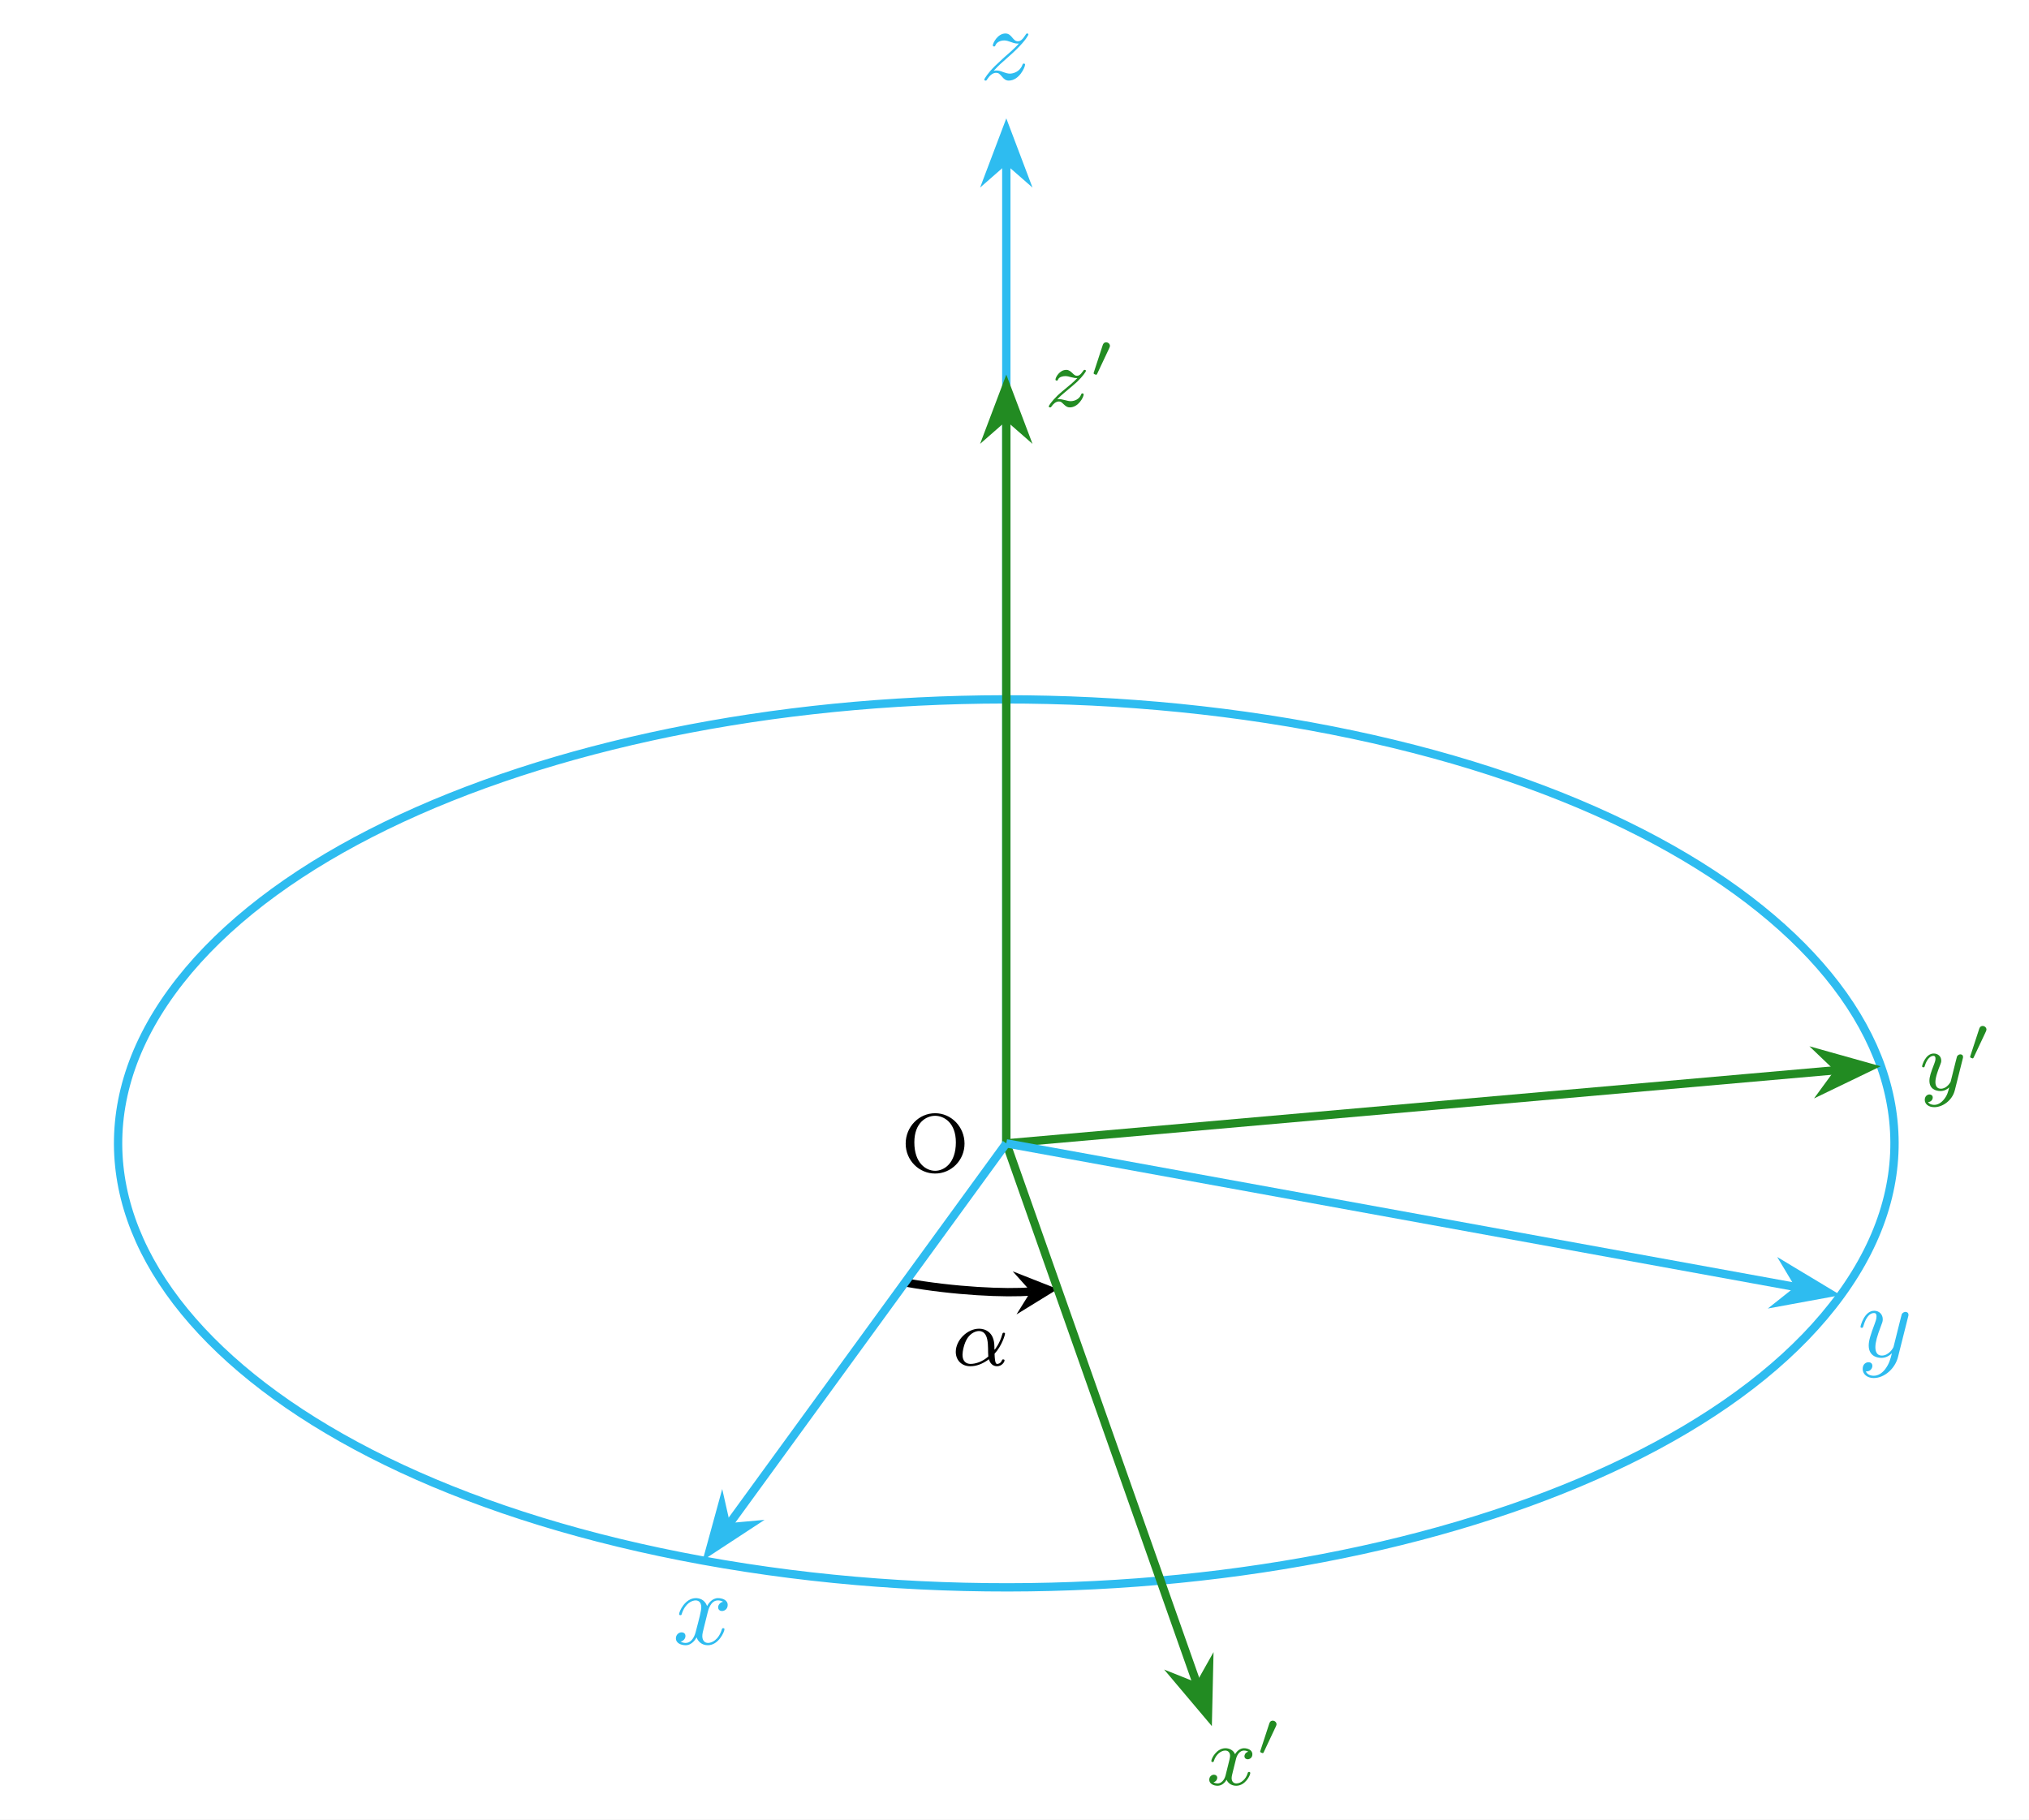
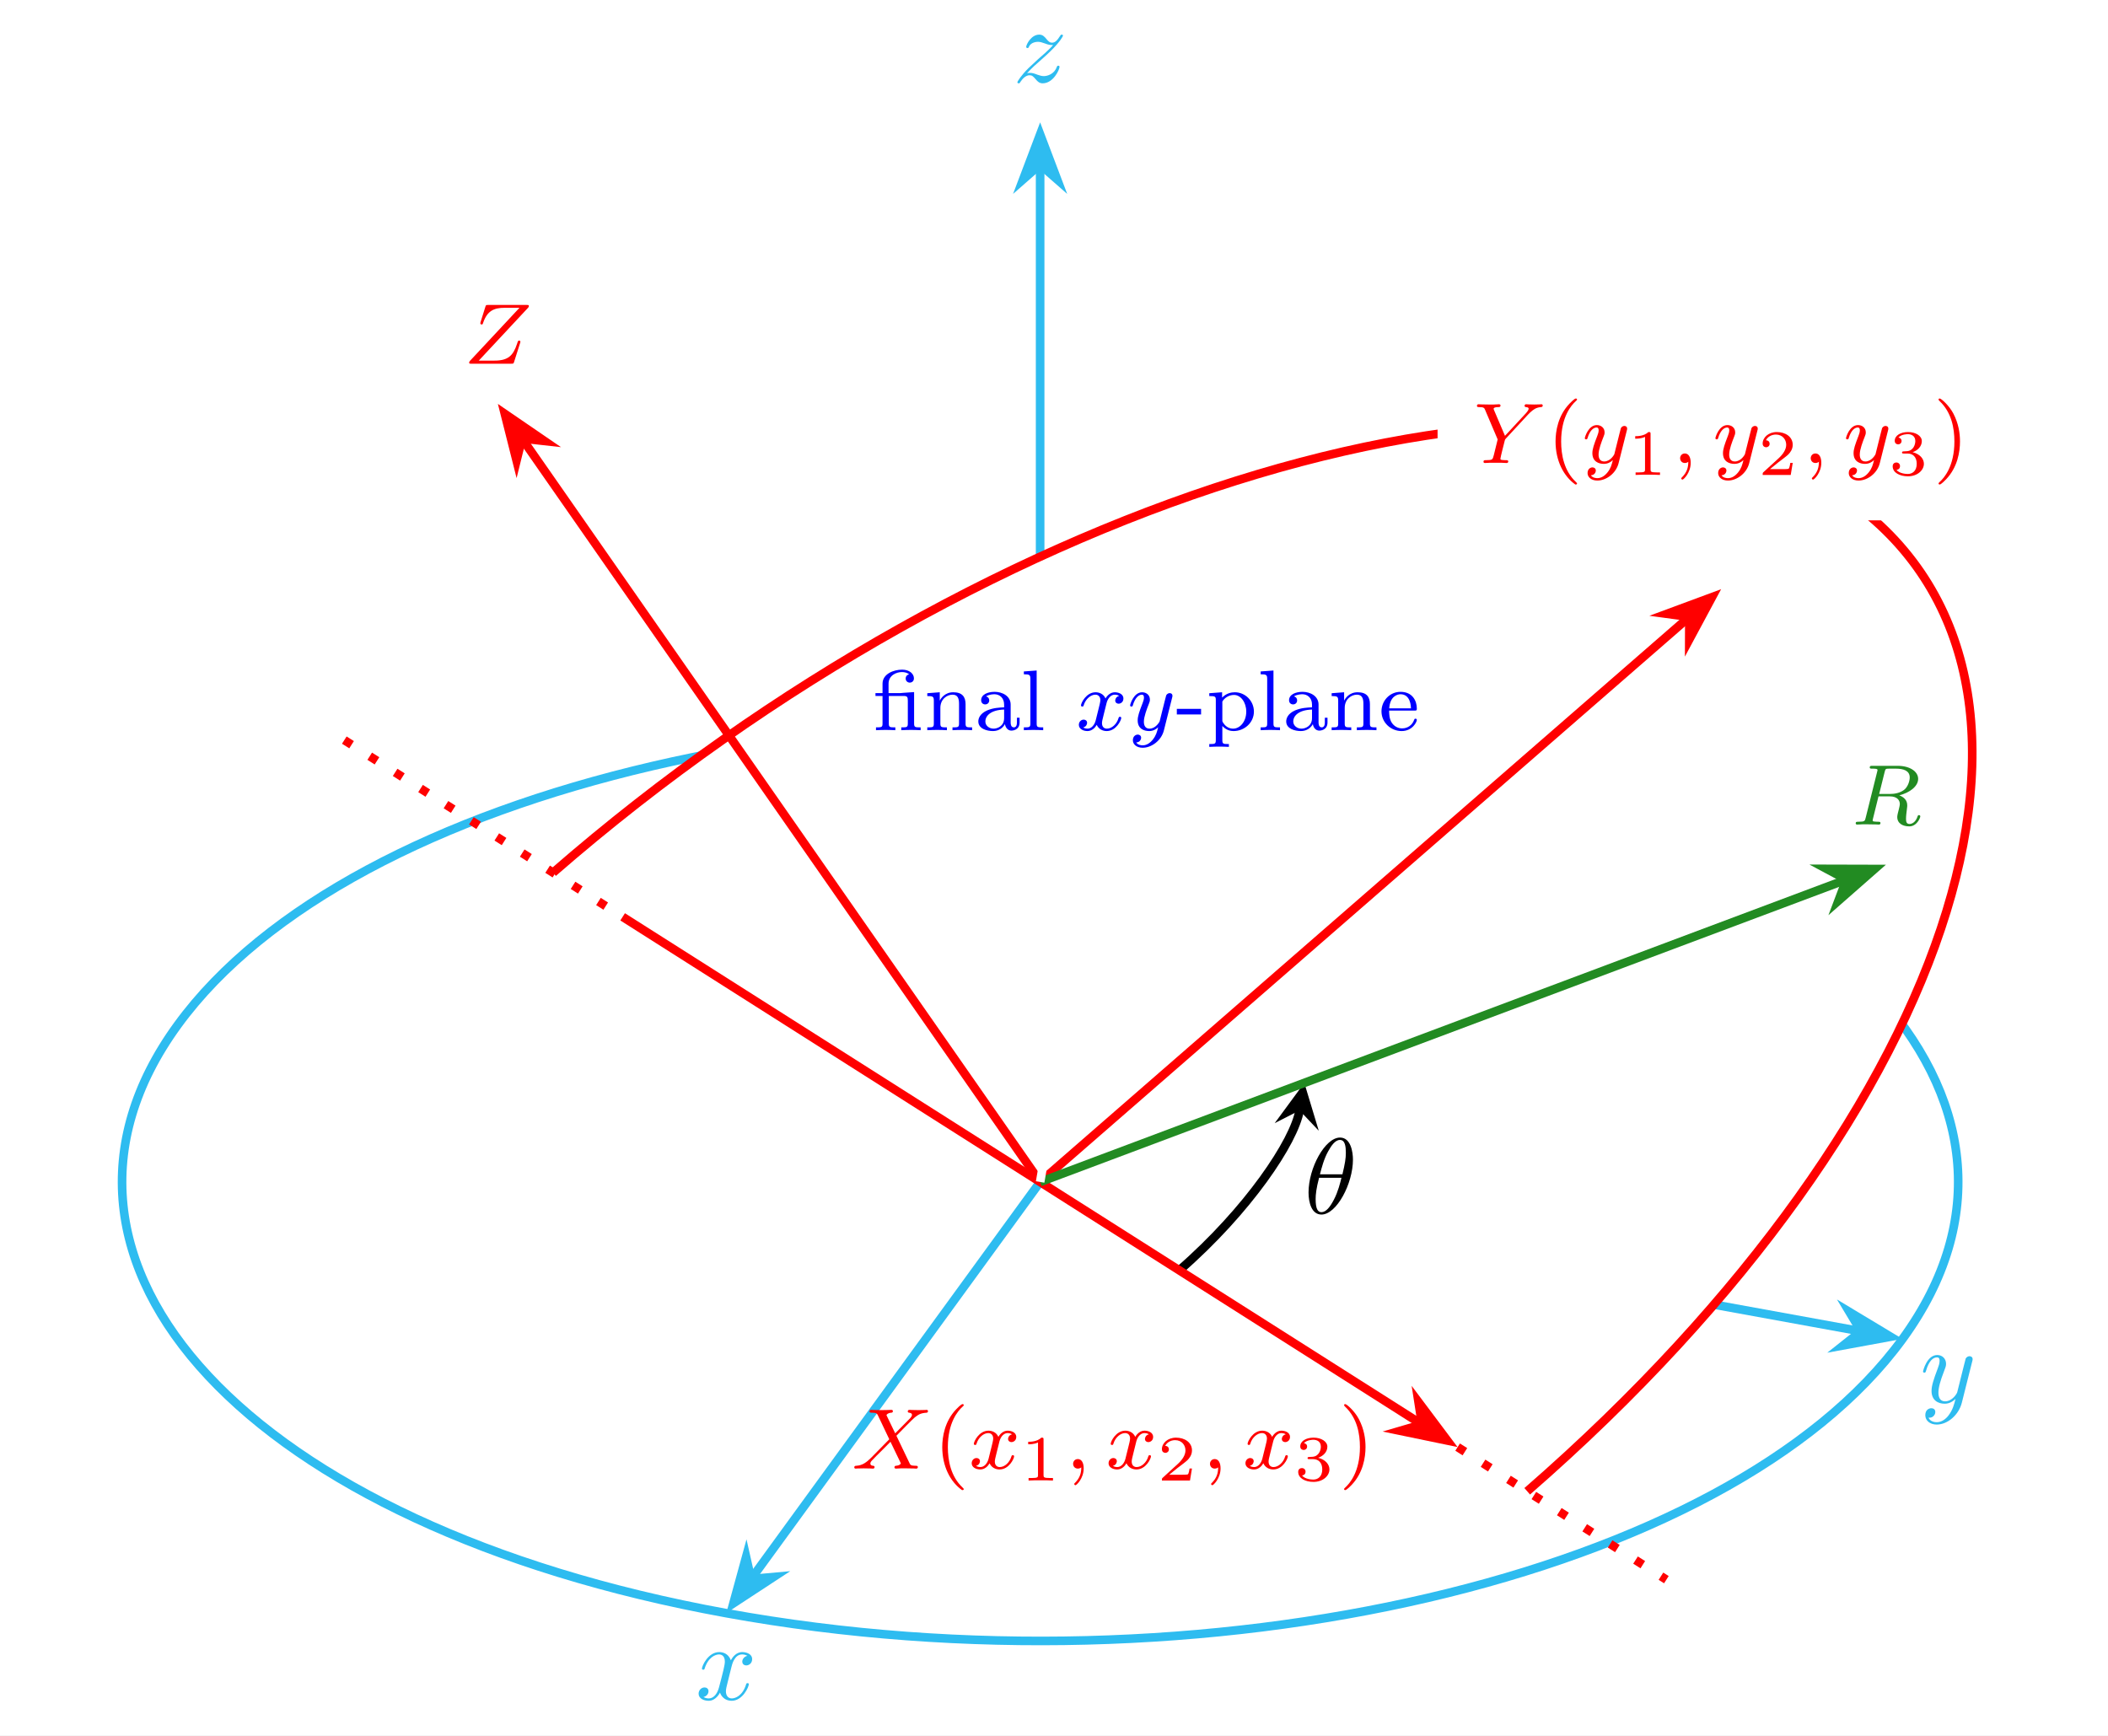
- <svg xmlns="http://www.w3.org/2000/svg" xmlns:xlink="http://www.w3.org/1999/xlink" version="1.1" width="194.316pt" height="174.3pt" viewBox="-49.726 -66.331 194.316 174.3">
+ <svg xmlns="http://www.w3.org/2000/svg" xmlns:xlink="http://www.w3.org/1999/xlink" version="1.1" width="195.316pt" height="160.809pt" viewBox="-49.726 -66.331 195.316 160.809">
  <defs>
+     <path id="g2-12" d="M2.766-3.459C2.678-3.451 2.638-3.451 2.622-3.443S2.59-3.435 2.479-3.435H1.443V-4.304C1.443-5.093 2.184-5.388 2.678-5.388C2.917-5.388 3.156-5.332 3.355-5.181C3.339-5.181 3.029-5.117 3.029-4.79C3.029-4.535 3.236-4.407 3.411-4.407C3.523-4.407 3.794-4.479 3.794-4.806C3.794-5.228 3.379-5.611 2.702-5.611C1.921-5.611 .885-5.22 .885-4.312V-3.435H.231V-3.172H.885V-.622C.885-.263 .789-.263 .279-.263V0C.59-.024 1.036-.024 1.172-.024C1.331-.024 1.761-.024 2.072 0V-.263C1.562-.263 1.467-.263 1.467-.622V-3.172H2.837C3.172-3.172 3.228-3.076 3.228-2.742V-.622C3.228-.263 3.132-.263 2.622-.263V0C2.933-.024 3.379-.024 3.515-.024C3.674-.024 4.105-.024 4.415 0V-.263C3.905-.263 3.81-.263 3.81-.622V-3.531L2.766-3.459Z" />
+     <path id="g2-40" d="M2.654 1.993C2.718 1.993 2.813 1.993 2.813 1.897C2.813 1.865 2.805 1.857 2.702 1.753C1.61 .725 1.339-.757 1.339-1.993C1.339-4.288 2.287-5.364 2.694-5.731C2.805-5.834 2.813-5.842 2.813-5.882S2.782-5.978 2.702-5.978C2.574-5.978 2.176-5.571 2.112-5.499C1.044-4.384 .821-2.949 .821-1.993C.821-.207 1.57 1.227 2.654 1.993Z" />
+     <path id="g2-41" d="M2.463-1.993C2.463-2.75 2.335-3.658 1.841-4.599C1.451-5.332 .725-5.978 .582-5.978C.502-5.978 .478-5.922 .478-5.882C.478-5.85 .478-5.834 .574-5.738C1.69-4.678 1.945-3.22 1.945-1.993C1.945 .295 .996 1.379 .59 1.745C.486 1.849 .478 1.857 .478 1.897S.502 1.993 .582 1.993C.709 1.993 1.108 1.586 1.172 1.514C2.24 .399 2.463-1.036 2.463-1.993Z" />
+     <path id="g2-45" d="M2.343-1.459V-1.977H.096V-1.459H2.343Z" />
    <path id="g2-79" d="M6.105-2.702C6.105-4.304 4.838-5.611 3.292-5.611C1.722-5.611 .47-4.296 .47-2.702C.47-1.076 1.769 .167 3.284 .167C4.83 .167 6.105-1.092 6.105-2.702ZM3.292-.096C2.423-.096 1.299-.821 1.299-2.821C1.299-4.726 2.463-5.364 3.284-5.364C4.144-5.364 5.276-4.694 5.276-2.821C5.276-.797 4.129-.096 3.292-.096Z" />
+     <path id="g2-97" d="M3.347-2.375C3.347-3.156 2.59-3.555 1.865-3.555C1.203-3.555 .614-3.3 .614-2.774C.614-2.534 .781-2.391 .988-2.391C1.211-2.391 1.363-2.55 1.363-2.766C1.363-2.957 1.243-3.092 1.068-3.132C1.363-3.332 1.793-3.332 1.849-3.332C2.295-3.332 2.742-3.021 2.742-2.367V-2.12C2.279-2.096 1.745-2.072 1.188-1.841C.486-1.538 .351-1.076 .351-.813C.351-.128 1.156 .08 1.706 .08C2.287 .08 2.646-.247 2.821-.566C2.861-.263 3.068 .04 3.419 .04C3.499 .04 4.176 .008 4.176-.717V-1.156H3.929V-.717C3.929-.391 3.81-.263 3.642-.263C3.347-.263 3.347-.63 3.347-.717V-2.375ZM2.742-1.124C2.742-.351 2.088-.143 1.769-.143C1.355-.143 1.004-.422 1.004-.805C1.004-1.331 1.498-1.873 2.742-1.913V-1.124Z" />
+     <path id="g2-101" d="M3.292-1.817C3.467-1.817 3.515-1.817 3.515-2C3.515-2.71 3.124-3.555 2-3.555C1.012-3.555 .239-2.734 .239-1.745C.239-.717 1.1 .08 2.104 .08C3.116 .08 3.515-.773 3.515-.956C3.515-.988 3.491-1.068 3.387-1.068C3.3-1.068 3.284-1.012 3.268-.964C2.981-.191 2.295-.167 2.152-.167C1.793-.167 1.427-.335 1.188-.701S.948-1.578 .948-1.817H3.292ZM.956-2.024C1.028-3.14 1.706-3.332 2-3.332C2.933-3.332 2.965-2.208 2.973-2.024H.956Z" />
+     <path id="g2-108" d="M1.522-5.531L.335-5.444V-5.181C.877-5.181 .94-5.125 .94-4.734V-.622C.94-.263 .845-.263 .335-.263V0C.646-.024 1.092-.024 1.227-.024C1.387-.024 1.817-.024 2.128 0V-.263C1.618-.263 1.522-.263 1.522-.622V-5.531Z" />
+     <path id="g2-110" d="M3.873-2.415C3.873-3.084 3.571-3.515 2.734-3.515C1.945-3.515 1.586-2.941 1.49-2.75H1.482V-3.515L.327-3.427V-3.164C.869-3.164 .933-3.108 .933-2.718V-.622C.933-.263 .837-.263 .327-.263V0C.669-.024 1.02-.024 1.235-.024C1.467-.024 1.801-.024 2.144 0V-.263C1.634-.263 1.538-.263 1.538-.622V-2.064C1.538-2.901 2.176-3.292 2.662-3.292S3.268-2.949 3.268-2.447V-.622C3.268-.263 3.172-.263 2.662-.263V0C3.005-.024 3.355-.024 3.571-.024C3.802-.024 4.136-.024 4.479 0V-.263C3.969-.263 3.873-.263 3.873-.622V-2.415Z" />
+     <path id="g2-112" d="M2.096 1.283C1.586 1.283 1.49 1.283 1.49 .925V-.391C1.865 .016 2.271 .08 2.527 .08C3.539 .08 4.415-.701 4.415-1.722C4.415-2.718 3.61-3.515 2.646-3.515C2.335-3.515 1.873-3.435 1.467-3.021V-3.515L.279-3.427V-3.164C.845-3.164 .885-3.116 .885-2.782V.925C.885 1.283 .789 1.283 .279 1.283V1.546C.622 1.522 .972 1.522 1.188 1.522C1.419 1.522 1.753 1.522 2.096 1.546V1.283ZM1.49-2.654C1.674-2.973 2.072-3.268 2.574-3.268C3.188-3.268 3.706-2.59 3.706-1.722C3.706-.805 3.132-.143 2.487-.143C2.208-.143 1.841-.263 1.586-.662C1.49-.797 1.49-.805 1.49-.956V-2.654Z" />
+     <path id="g0-59" d="M1.49-.12C1.49 .399 1.379 .853 .885 1.347C.853 1.371 .837 1.387 .837 1.427C.837 1.49 .901 1.538 .956 1.538C1.052 1.538 1.714 .909 1.714-.024C1.714-.534 1.522-.885 1.172-.885C.893-.885 .733-.662 .733-.446C.733-.223 .885 0 1.18 0C1.371 0 1.49-.112 1.49-.12Z" />
+     <path id="g0-82" d="M3.092-4.886C3.164-5.157 3.172-5.181 3.499-5.181H4.144C4.798-5.181 5.412-5.013 5.412-4.368C5.412-4.017 5.228-3.459 4.862-3.196C4.479-2.925 4.025-2.837 3.563-2.837H2.582L3.092-4.886ZM4.447-2.71C5.428-2.957 6.193-3.555 6.193-4.232C6.193-4.926 5.412-5.444 4.304-5.444H1.953C1.809-5.444 1.706-5.444 1.706-5.292C1.706-5.181 1.809-5.181 1.937-5.181C2.2-5.181 2.431-5.181 2.431-5.053C2.431-5.021 2.423-5.013 2.399-4.91L1.331-.63C1.259-.327 1.243-.263 .654-.263C.502-.263 .406-.263 .406-.112C.406-.08 .43 0 .534 0C.685 0 .869-.016 1.028-.024H1.522C2.264-.024 2.495 0 2.542 0S2.702 0 2.702-.151C2.702-.263 2.598-.263 2.463-.263C2.439-.263 2.295-.263 2.16-.279C1.993-.295 1.977-.319 1.977-.391C1.977-.43 1.993-.478 2-.518L2.519-2.614H3.555C4.272-2.614 4.495-2.232 4.495-1.905C4.495-1.793 4.439-1.57 4.4-1.403C4.336-1.172 4.256-.853 4.256-.709C4.256-.096 4.782 .167 5.372 .167C6.065 .167 6.392-.614 6.392-.765C6.392-.797 6.368-.877 6.265-.877C6.177-.877 6.153-.805 6.145-.773C5.97-.223 5.627-.056 5.396-.056C5.101-.056 5.069-.279 5.069-.542S5.117-1.156 5.149-1.419C5.181-1.658 5.181-1.706 5.181-1.785C5.181-2.264 4.87-2.542 4.447-2.71Z" />
+     <path id="g0-88" d="M4.16-3.045C4.543-3.435 5.675-4.599 5.866-4.75C6.201-5.005 6.4-5.149 6.974-5.181C7.022-5.189 7.085-5.228 7.085-5.332C7.085-5.404 7.014-5.444 6.974-5.444C6.894-5.444 6.846-5.42 6.225-5.42C5.627-5.42 5.412-5.444 5.372-5.444C5.34-5.444 5.212-5.444 5.212-5.292C5.212-5.284 5.212-5.189 5.332-5.181C5.388-5.173 5.603-5.157 5.603-4.973C5.603-4.918 5.571-4.83 5.507-4.766L5.483-4.726C5.46-4.702 5.46-4.686 5.38-4.615L4.049-3.268L3.236-4.957C3.347-5.149 3.587-5.173 3.682-5.181C3.722-5.181 3.834-5.189 3.834-5.324C3.834-5.396 3.778-5.444 3.706-5.444C3.626-5.444 3.324-5.428 3.244-5.428C3.196-5.42 2.901-5.42 2.734-5.42C1.993-5.42 1.897-5.444 1.825-5.444C1.793-5.444 1.666-5.444 1.666-5.292C1.666-5.181 1.769-5.181 1.897-5.181C2.295-5.181 2.367-5.101 2.439-4.949L3.499-2.718L1.865-1.052C1.387-.574 1.012-.295 .446-.263C.351-.255 .255-.255 .255-.112C.255-.064 .295 0 .375 0C.43 0 .518-.024 1.124-.024C1.698-.024 1.945 0 1.977 0C2.016 0 2.136 0 2.136-.151C2.136-.167 2.128-.255 2.008-.263C1.857-.271 1.745-.327 1.745-.47C1.745-.598 1.841-.701 1.961-.821C2.096-.972 2.511-1.387 2.798-1.666C2.981-1.849 3.427-2.311 3.61-2.487L4.527-.582C4.567-.502 4.567-.494 4.567-.486C4.567-.414 4.4-.279 4.136-.263C4.081-.263 3.977-.255 3.977-.112C3.977-.104 3.985 0 4.113 0C4.192 0 4.487-.016 4.567-.024H5.077C5.81-.024 5.922 0 5.994 0C6.025 0 6.145 0 6.145-.151C6.145-.263 6.041-.263 5.922-.263C5.491-.263 5.444-.359 5.388-.478L4.16-3.045Z" />
+     <path id="g0-89" d="M5.061-4.487C5.117-4.551 5.189-4.615 5.252-4.678C5.547-4.949 5.81-5.149 6.257-5.181C6.328-5.189 6.424-5.197 6.424-5.332C6.424-5.388 6.368-5.444 6.312-5.444C6.217-5.444 6.233-5.42 5.651-5.42C5.125-5.42 4.941-5.444 4.894-5.444C4.862-5.444 4.742-5.444 4.742-5.292C4.742-5.22 4.798-5.189 4.87-5.181C5.109-5.165 5.117-5.077 5.117-5.029C5.117-4.878 4.87-4.623 4.87-4.615L2.925-2.519L1.921-4.878C1.905-4.91 1.873-4.989 1.873-5.021C1.873-5.181 2.248-5.181 2.319-5.181C2.399-5.181 2.511-5.181 2.511-5.332C2.511-5.372 2.479-5.444 2.383-5.444C2.271-5.444 2.008-5.428 1.889-5.42H1.395C.662-5.42 .55-5.444 .478-5.444C.351-5.444 .327-5.356 .327-5.292C.327-5.181 .43-5.181 .542-5.181C.972-5.181 1.012-5.093 1.076-4.941L2.248-2.184L1.889-.725C1.777-.295 1.769-.271 1.156-.263C1.028-.263 .933-.263 .933-.112C.933-.08 .956 0 1.06 0C1.211 0 1.395-.016 1.554-.024H2.566C2.686-.016 2.957 0 3.061 0C3.108 0 3.228 0 3.228-.151C3.228-.263 3.124-.263 2.989-.263C2.981-.263 2.813-.263 2.686-.279C2.511-.303 2.503-.319 2.503-.399C2.503-.462 2.598-.853 2.654-1.084C2.75-1.467 2.821-1.73 2.901-2.064C2.925-2.168 2.933-2.184 3.005-2.264L5.061-4.487Z" />
+     <path id="g0-90" d="M5.914-5.141C5.978-5.204 6.025-5.26 6.025-5.356C6.025-5.444 5.962-5.444 5.81-5.444H2.264C2.056-5.444 2.048-5.436 2-5.284L1.554-3.866C1.546-3.834 1.53-3.786 1.53-3.746C1.53-3.73 1.538-3.634 1.65-3.634C1.737-3.634 1.753-3.666 1.801-3.826C2.184-4.91 2.805-5.181 3.778-5.181H5.157L.606-.303C.542-.231 .494-.183 .494-.088C.494 0 .566 0 .709 0H4.392C4.599 0 4.607-.008 4.655-.159L5.212-1.905C5.244-2.008 5.244-2.024 5.244-2.032S5.236-2.144 5.125-2.144C5.077-2.144 5.053-2.12 5.045-2.112C5.029-2.096 5.013-2.08 5.005-2.064C4.989-2.016 4.989-2 4.926-1.825C4.567-.749 4.105-.287 2.845-.287H1.387L5.914-5.141Z" />
+     <path id="g0-120" d="M3.993-3.18C3.642-3.092 3.626-2.782 3.626-2.75C3.626-2.574 3.762-2.455 3.937-2.455S4.384-2.59 4.384-2.933C4.384-3.387 3.881-3.515 3.587-3.515C3.212-3.515 2.909-3.252 2.726-2.941C2.55-3.363 2.136-3.515 1.809-3.515C.94-3.515 .454-2.519 .454-2.295C.454-2.224 .51-2.192 .574-2.192C.669-2.192 .685-2.232 .709-2.327C.893-2.909 1.371-3.292 1.785-3.292C2.096-3.292 2.248-3.068 2.248-2.782C2.248-2.622 2.152-2.256 2.088-2C2.032-1.769 1.857-1.06 1.817-.909C1.706-.478 1.419-.143 1.06-.143C1.028-.143 .821-.143 .654-.255C1.02-.343 1.02-.677 1.02-.685C1.02-.869 .877-.98 .701-.98C.486-.98 .255-.797 .255-.494C.255-.128 .646 .08 1.052 .08C1.474 .08 1.769-.239 1.913-.494C2.088-.104 2.455 .08 2.837 .08C3.706 .08 4.184-.917 4.184-1.14C4.184-1.219 4.121-1.243 4.065-1.243C3.969-1.243 3.953-1.188 3.929-1.108C3.77-.574 3.316-.143 2.853-.143C2.59-.143 2.399-.319 2.399-.654C2.399-.813 2.447-.996 2.558-1.443C2.614-1.682 2.79-2.383 2.829-2.534C2.941-2.949 3.22-3.292 3.579-3.292C3.618-3.292 3.826-3.292 3.993-3.18Z" />
+     <path id="g0-121" d="M4.129-3.005C4.16-3.116 4.16-3.132 4.16-3.188C4.16-3.387 4.001-3.435 3.905-3.435C3.866-3.435 3.682-3.427 3.579-3.22C3.563-3.18 3.491-2.893 3.451-2.726L2.973-.813C2.965-.789 2.622-.143 2.04-.143C1.65-.143 1.514-.43 1.514-.789C1.514-1.251 1.785-1.961 1.969-2.423C2.048-2.622 2.072-2.694 2.072-2.837C2.072-3.276 1.722-3.515 1.355-3.515C.566-3.515 .239-2.391 .239-2.295C.239-2.224 .295-2.192 .359-2.192C.462-2.192 .47-2.24 .494-2.319C.701-3.013 1.044-3.292 1.331-3.292C1.451-3.292 1.522-3.212 1.522-3.029C1.522-2.861 1.459-2.678 1.403-2.534C1.076-1.69 .94-1.283 .94-.909C.94-.128 1.53 .08 2 .08C2.375 .08 2.646-.088 2.837-.271C2.726 .175 2.646 .486 2.343 .869C2.08 1.196 1.761 1.403 1.403 1.403C1.267 1.403 .964 1.379 .805 1.14C1.227 1.108 1.259 .749 1.259 .701C1.259 .51 1.116 .406 .948 .406C.773 .406 .494 .542 .494 .933C.494 1.307 .837 1.626 1.403 1.626C2.216 1.626 3.132 .972 3.371 .008L4.129-3.005Z" />
+     <path id="g3-18" d="M4.533-4.981C4.533-5.639 4.354-7.024 3.337-7.024C1.953-7.024 .418-4.214 .418-1.933C.418-.996 .707 .11 1.614 .11C3.019 .11 4.533-2.75 4.533-4.981ZM1.474-3.616C1.644-4.254 1.843-5.051 2.242-5.758C2.511-6.247 2.879-6.804 3.328-6.804C3.816-6.804 3.875-6.167 3.875-5.599C3.875-5.111 3.796-4.603 3.557-3.616H1.474ZM3.467-3.298C3.357-2.839 3.148-1.993 2.77-1.275C2.421-.598 2.042-.11 1.614-.11C1.285-.11 1.076-.399 1.076-1.325C1.076-1.743 1.136-2.321 1.395-3.298H3.467Z" />
    <path id="g3-120" d="M3.328-3.009C3.387-3.268 3.616-4.184 4.314-4.184C4.364-4.184 4.603-4.184 4.812-4.055C4.533-4.005 4.334-3.756 4.334-3.517C4.334-3.357 4.443-3.168 4.712-3.168C4.932-3.168 5.25-3.347 5.25-3.746C5.25-4.264 4.663-4.403 4.324-4.403C3.746-4.403 3.397-3.875 3.278-3.646C3.029-4.304 2.491-4.403 2.202-4.403C1.166-4.403 .598-3.118 .598-2.869C.598-2.77 .697-2.77 .717-2.77C.797-2.77 .827-2.79 .847-2.879C1.186-3.935 1.843-4.184 2.182-4.184C2.371-4.184 2.72-4.095 2.72-3.517C2.72-3.208 2.55-2.54 2.182-1.146C2.022-.528 1.674-.11 1.235-.11C1.176-.11 .946-.11 .737-.239C.986-.289 1.205-.498 1.205-.777C1.205-1.046 .986-1.126 .837-1.126C.538-1.126 .289-.867 .289-.548C.289-.09 .787 .11 1.225 .11C1.883 .11 2.242-.588 2.271-.648C2.391-.279 2.75 .11 3.347 .11C4.374 .11 4.941-1.176 4.941-1.425C4.941-1.524 4.852-1.524 4.822-1.524C4.732-1.524 4.712-1.484 4.692-1.415C4.364-.349 3.686-.11 3.367-.11C2.979-.11 2.819-.428 2.819-.767C2.819-.986 2.879-1.205 2.989-1.644L3.328-3.009Z" />
    <path id="g3-121" d="M4.842-3.796C4.882-3.935 4.882-3.955 4.882-4.025C4.882-4.204 4.742-4.294 4.593-4.294C4.493-4.294 4.334-4.234 4.244-4.085C4.224-4.035 4.144-3.726 4.105-3.547C4.035-3.288 3.965-3.019 3.905-2.75L3.457-.956C3.417-.807 2.989-.11 2.331-.11C1.823-.11 1.714-.548 1.714-.917C1.714-1.375 1.883-1.993 2.222-2.869C2.381-3.278 2.421-3.387 2.421-3.587C2.421-4.035 2.102-4.403 1.604-4.403C.658-4.403 .289-2.959 .289-2.869C.289-2.77 .389-2.77 .408-2.77C.508-2.77 .518-2.79 .568-2.949C.837-3.885 1.235-4.184 1.574-4.184C1.654-4.184 1.823-4.184 1.823-3.866C1.823-3.616 1.724-3.357 1.654-3.168C1.255-2.112 1.076-1.544 1.076-1.076C1.076-.189 1.704 .11 2.291 .11C2.68 .11 3.019-.06 3.298-.339C3.168 .179 3.049 .667 2.65 1.196C2.391 1.534 2.012 1.823 1.554 1.823C1.415 1.823 .966 1.793 .797 1.405C.956 1.405 1.086 1.405 1.225 1.285C1.325 1.196 1.425 1.066 1.425 .877C1.425 .568 1.156 .528 1.056 .528C.827 .528 .498 .687 .498 1.176C.498 1.674 .936 2.042 1.554 2.042C2.58 2.042 3.606 1.136 3.885 .01L4.842-3.796Z" />
    <path id="g3-122" d="M1.325-.827C1.863-1.405 2.152-1.654 2.511-1.963C2.511-1.973 3.128-2.501 3.487-2.859C4.433-3.786 4.653-4.264 4.653-4.304C4.653-4.403 4.563-4.403 4.543-4.403C4.473-4.403 4.443-4.384 4.394-4.294C4.095-3.816 3.885-3.656 3.646-3.656S3.288-3.806 3.138-3.975C2.949-4.204 2.78-4.403 2.451-4.403C1.704-4.403 1.245-3.477 1.245-3.268C1.245-3.218 1.275-3.158 1.365-3.158S1.474-3.208 1.494-3.268C1.684-3.726 2.262-3.736 2.341-3.736C2.55-3.736 2.74-3.666 2.969-3.587C3.367-3.437 3.477-3.437 3.736-3.437C3.377-3.009 2.54-2.291 2.351-2.132L1.455-1.295C.777-.628 .428-.06 .428 .01C.428 .11 .528 .11 .548 .11C.628 .11 .648 .09 .707-.02C.936-.369 1.235-.638 1.554-.638C1.783-.638 1.883-.548 2.132-.259C2.301-.05 2.481 .11 2.77 .11C3.756 .11 4.334-1.156 4.334-1.425C4.334-1.474 4.294-1.524 4.214-1.524C4.125-1.524 4.105-1.465 4.075-1.395C3.846-.747 3.208-.558 2.879-.558C2.68-.558 2.501-.618 2.291-.687C1.953-.817 1.803-.857 1.594-.857C1.574-.857 1.415-.857 1.325-.827Z" />
-     <path id="g1-11" d="M4.065-1.116C4.806-1.929 5.069-2.965 5.069-3.029C5.069-3.1 5.021-3.132 4.949-3.132C4.846-3.132 4.838-3.1 4.79-2.933C4.567-2.12 4.089-1.498 4.065-1.498C4.049-1.498 4.049-1.698 4.049-1.825C4.033-3.228 3.124-3.515 2.582-3.515C1.459-3.515 .351-2.423 .351-1.299C.351-.51 .901 .08 1.745 .08C2.303 .08 2.893-.12 3.523-.59C3.698 .04 4.16 .08 4.304 .08C4.758 .08 5.021-.327 5.021-.478C5.021-.574 4.926-.574 4.902-.574C4.814-.574 4.798-.55 4.774-.494C4.647-.159 4.376-.143 4.336-.143C4.224-.143 4.097-.143 4.065-1.116ZM3.467-.853C2.901-.343 2.232-.143 1.769-.143C1.355-.143 .996-.383 .996-1.02C.996-1.299 1.124-2.12 1.498-2.654C1.817-3.1 2.248-3.292 2.574-3.292C3.013-3.292 3.26-2.981 3.363-2.495C3.483-1.953 3.419-1.315 3.467-.853Z" />
-     <path id="g1-120" d="M3.993-3.18C3.642-3.092 3.626-2.782 3.626-2.75C3.626-2.574 3.762-2.455 3.937-2.455S4.384-2.59 4.384-2.933C4.384-3.387 3.881-3.515 3.587-3.515C3.212-3.515 2.909-3.252 2.726-2.941C2.55-3.363 2.136-3.515 1.809-3.515C.94-3.515 .454-2.519 .454-2.295C.454-2.224 .51-2.192 .574-2.192C.669-2.192 .685-2.232 .709-2.327C.893-2.909 1.371-3.292 1.785-3.292C2.096-3.292 2.248-3.068 2.248-2.782C2.248-2.622 2.152-2.256 2.088-2C2.032-1.769 1.857-1.06 1.817-.909C1.706-.478 1.419-.143 1.06-.143C1.028-.143 .821-.143 .654-.255C1.02-.343 1.02-.677 1.02-.685C1.02-.869 .877-.98 .701-.98C.486-.98 .255-.797 .255-.494C.255-.128 .646 .08 1.052 .08C1.474 .08 1.769-.239 1.913-.494C2.088-.104 2.455 .08 2.837 .08C3.706 .08 4.184-.917 4.184-1.14C4.184-1.219 4.121-1.243 4.065-1.243C3.969-1.243 3.953-1.188 3.929-1.108C3.77-.574 3.316-.143 2.853-.143C2.59-.143 2.399-.319 2.399-.654C2.399-.813 2.447-.996 2.558-1.443C2.614-1.682 2.79-2.383 2.829-2.534C2.941-2.949 3.22-3.292 3.579-3.292C3.618-3.292 3.826-3.292 3.993-3.18Z" />
-     <path id="g1-121" d="M4.129-3.005C4.16-3.116 4.16-3.132 4.16-3.188C4.16-3.387 4.001-3.435 3.905-3.435C3.866-3.435 3.682-3.427 3.579-3.22C3.563-3.18 3.491-2.893 3.451-2.726L2.973-.813C2.965-.789 2.622-.143 2.04-.143C1.65-.143 1.514-.43 1.514-.789C1.514-1.251 1.785-1.961 1.969-2.423C2.048-2.622 2.072-2.694 2.072-2.837C2.072-3.276 1.722-3.515 1.355-3.515C.566-3.515 .239-2.391 .239-2.295C.239-2.224 .295-2.192 .359-2.192C.462-2.192 .47-2.24 .494-2.319C.701-3.013 1.044-3.292 1.331-3.292C1.451-3.292 1.522-3.212 1.522-3.029C1.522-2.861 1.459-2.678 1.403-2.534C1.076-1.69 .94-1.283 .94-.909C.94-.128 1.53 .08 2 .08C2.375 .08 2.646-.088 2.837-.271C2.726 .175 2.646 .486 2.343 .869C2.08 1.196 1.761 1.403 1.403 1.403C1.267 1.403 .964 1.379 .805 1.14C1.227 1.108 1.259 .749 1.259 .701C1.259 .51 1.116 .406 .948 .406C.773 .406 .494 .542 .494 .933C.494 1.307 .837 1.626 1.403 1.626C2.216 1.626 3.132 .972 3.371 .008L4.129-3.005Z" />
-     <path id="g1-122" d="M1.156-.693C1.443-.988 1.53-1.076 2.232-1.658C2.319-1.73 2.877-2.192 3.092-2.399C3.595-2.893 3.905-3.332 3.905-3.419C3.905-3.491 3.842-3.515 3.786-3.515C3.706-3.515 3.698-3.499 3.618-3.379C3.371-3.013 3.196-2.949 3.053-2.949C2.901-2.949 2.805-3.013 2.646-3.172C2.439-3.371 2.279-3.515 2.024-3.515C1.387-3.515 .988-2.798 .988-2.582C.988-2.574 .988-2.487 1.116-2.487C1.196-2.487 1.211-2.519 1.243-2.606C1.347-2.837 1.69-2.917 1.929-2.917C2.112-2.917 2.303-2.869 2.495-2.813C2.829-2.726 2.901-2.726 3.084-2.726C2.917-2.55 2.694-2.327 2.08-1.825C1.745-1.546 1.411-1.275 1.196-1.068C.606-.486 .351-.096 .351-.016C.351 .056 .406 .08 .47 .08C.55 .08 .566 .056 .606 0C.765-.239 1.012-.486 1.315-.486C1.498-.486 1.578-.414 1.73-.263C1.985-.016 2.128 .08 2.359 .08C3.188 .08 3.69-.909 3.69-1.156C3.69-1.227 3.634-1.259 3.571-1.259C3.483-1.259 3.467-1.211 3.435-1.132C3.284-.733 2.845-.518 2.447-.518C2.295-.518 2.12-.558 1.881-.622C1.546-.709 1.467-.709 1.347-.709C1.267-.709 1.219-.709 1.156-.693Z" />
-     <path id="g0-48" d="M1.877-2.809C1.919-2.899 1.931-2.965 1.931-3.001C1.931-3.186 1.763-3.341 1.566-3.341C1.327-3.341 1.255-3.132 1.231-3.049L.395-.49C.383-.454 .365-.406 .365-.383C.365-.281 .604-.233 .61-.233C.664-.233 .687-.287 .711-.335L1.877-2.809Z" />
+     <path id="g1-49" d="M2.146-3.796C2.146-3.975 2.122-3.975 1.943-3.975C1.548-3.593 .938-3.593 .723-3.593V-3.359C.879-3.359 1.273-3.359 1.632-3.527V-.508C1.632-.311 1.632-.233 1.016-.233H.759V0C1.088-.024 1.554-.024 1.889-.024S2.69-.024 3.019 0V-.233H2.762C2.146-.233 2.146-.311 2.146-.508V-3.796Z" />
+     <path id="g1-50" d="M3.216-1.118H2.995C2.983-1.034 2.923-.64 2.833-.574C2.792-.538 2.307-.538 2.224-.538H1.106L1.871-1.16C2.074-1.321 2.606-1.704 2.792-1.883C2.971-2.062 3.216-2.367 3.216-2.792C3.216-3.539 2.54-3.975 1.739-3.975C.968-3.975 .43-3.467 .43-2.905C.43-2.6 .687-2.564 .753-2.564C.903-2.564 1.076-2.672 1.076-2.887C1.076-3.019 .998-3.21 .735-3.21C.873-3.515 1.237-3.742 1.65-3.742C2.277-3.742 2.612-3.276 2.612-2.792C2.612-2.367 2.331-1.931 1.913-1.548L.496-.251C.436-.191 .43-.185 .43 0H3.031L3.216-1.118Z" />
+     <path id="g1-51" d="M1.757-1.985C2.266-1.985 2.606-1.644 2.606-1.034C2.606-.377 2.212-.09 1.775-.09C1.614-.09 .998-.126 .729-.472C.962-.496 1.058-.652 1.058-.813C1.058-1.016 .915-1.154 .717-1.154C.556-1.154 .377-1.052 .377-.801C.377-.209 1.034 .126 1.793 .126C2.678 .126 3.27-.442 3.27-1.034C3.27-1.47 2.935-1.931 2.224-2.11C2.696-2.266 3.078-2.648 3.078-3.138C3.078-3.616 2.517-3.975 1.799-3.975C1.1-3.975 .568-3.652 .568-3.162C.568-2.905 .765-2.833 .885-2.833C1.04-2.833 1.201-2.941 1.201-3.15C1.201-3.335 1.07-3.443 .909-3.467C1.19-3.778 1.733-3.778 1.787-3.778C2.092-3.778 2.475-3.634 2.475-3.138C2.475-2.809 2.289-2.236 1.692-2.2C1.584-2.194 1.423-2.182 1.369-2.182C1.309-2.176 1.243-2.17 1.243-2.08C1.243-1.985 1.309-1.985 1.411-1.985H1.757Z" />
  </defs>
  <g id="page1">
-     <rect x="-49.726" y="-66.331" width="194.316" height="174.3" fill="#fff" />
+     <rect x="-49.726" y="-66.331" width="195.316" height="160.809" fill="#fff" />
    <g stroke-miterlimit="10" transform="translate(46.64714,43.19352)scale(0.996264,-0.996264)">
      <g fill="#000" stroke="#000">
        <g stroke-width="0.4">
          <g stroke-linejoin="round">
-             <g transform="translate(-10.14418,-2.73332)">
+             <g transform="translate(0.70454,0.70454)">
              <g stroke="none" transform="scale(-1.00375,1.00375)translate(46.64714,43.19352)scale(-1,-1)">
                <g fill="#000">
                  <g stroke="none">
                    <use x="46.647" y="43.194" xlink:href="#g2-79" />
                  </g>
                </g>
              </g>
            </g>
            <g stroke-width="0.8">
              <g fill="#2ebcf0" stroke="#2ebcf0">
+                 <path d="M0 0L-26.767-36.77" fill="none" />
+                 <g transform="matrix(-0.5885,-0.80847,0.80847,-0.5885,-25.3106,-34.76955)">
+                   <g stroke-dasharray="none" stroke-dashoffset="0.0">
+                     <g stroke-linejoin="miter">
+                       <path d="M5.461 0L1.292 1.577L2.674 0L1.292-1.577Z" />
+                     </g>
+                   </g>
+                 </g>
+                 <g transform="translate(-32.05234,-48.14397)">
+                   <g stroke="none" transform="scale(-1.00375,1.00375)translate(46.64714,43.19352)scale(-1,-1)">
+                     <g fill="#2ebcf0">
+                       <g stroke="none">
+                         <g fill="#2ebcf0">
+                           <use x="46.647" y="43.194" xlink:href="#g3-120" />
+                         </g>
+                       </g>
+                     </g>
+                   </g>
+                 </g>
+               </g>
+             </g>
+             <g stroke-width="0.8">
+               <g fill="#2ebcf0" stroke="#2ebcf0">
+                 <path d="M0 0L76.152-13.858" fill="none" />
+                 <g transform="matrix(0.98381,-0.17902,0.17902,0.98381,73.71776,-13.4152)">
+                   <g stroke-dasharray="none" stroke-dashoffset="0.0">
+                     <g stroke-linejoin="miter">
+                       <path d="M5.461 0L1.292 1.577L2.674 0L1.292-1.577Z" />
+                     </g>
+                   </g>
+                 </g>
+                 <g transform="translate(81.82256,-20.5139)">
+                   <g stroke="none" transform="scale(-1.00375,1.00375)translate(46.64714,43.19352)scale(-1,-1)">
+                     <g fill="#2ebcf0">
+                       <g stroke="none">
+                         <g fill="#2ebcf0">
+                           <use x="46.647" y="43.194" xlink:href="#g3-121" />
+                         </g>
+                       </g>
+                     </g>
+                   </g>
+                 </g>
+               </g>
+             </g>
+             <g stroke-width="0.8">
+               <g fill="#2ebcf0" stroke="#2ebcf0">
+                 <path d="M0 0V94.438" fill="none" />
+                 <g transform="matrix(0.0,1.0,-1.0,0.0,0.0,91.96347)">
+                   <g stroke-dasharray="none" stroke-dashoffset="0.0">
+                     <g stroke-linejoin="miter">
+                       <path d="M5.461 0L1.292 1.577L2.674 0L1.292-1.577Z" />
+                     </g>
+                   </g>
+                 </g>
+                 <g transform="translate(-2.54515,102.2964)">
+                   <g stroke="none" transform="scale(-1.00375,1.00375)translate(46.64714,43.19352)scale(-1,-1)">
+                     <g fill="#2ebcf0">
+                       <g stroke="none">
+                         <g fill="#2ebcf0">
+                           <use x="46.647" y="43.194" xlink:href="#g3-122" />
+                         </g>
+                       </g>
+                     </g>
+                   </g>
+                 </g>
+               </g>
+             </g>
+             <g stroke-width="0.8">
+               <g fill="#2ebcf0" stroke="#2ebcf0">
                <g transform="translate(29.1947,36.37248)">
                  <g stroke="none" transform="scale(-1.00375,1.00375)translate(46.64714,43.19352)scale(-1,-1)">
                    <g fill="#2ebcf0">
                      <g stroke="none" />
                    </g>
                  </g>
                </g>
              </g>
            </g>
            <g stroke-width="0.8">
              <g fill="#2ebcf0" stroke="#2ebcf0">
                <path d="M-29.195-40.105C15.105-48.167 64.087-36.747 80.211-14.597C96.335 7.553 73.495 32.044 29.195 40.105S-64.087 36.747-80.211 14.597C-96.335-7.553-73.495-32.044-29.195-40.105" fill="none" />
              </g>
            </g>
            <g stroke-width="0.8">
-               <g fill="#2ebcf0" stroke="#2ebcf0">
-                 <path d="M0 0V94.438" fill="none" />
-                 <g transform="matrix(0.0,1.0,-1.0,0.0,0.0,91.96347)">
-                   <g stroke-dasharray="none" stroke-dashoffset="0.0">
-                     <g stroke-linejoin="miter">
-                       <path d="M5.461 0L1.292 1.577L2.674 0L1.292-1.577Z" />
-                     </g>
-                   </g>
-                 </g>
-                 <g transform="translate(-2.54515,102.2964)">
-                   <g stroke="none" transform="scale(-1.00375,1.00375)translate(46.64714,43.19352)scale(-1,-1)">
-                     <g fill="#2ebcf0">
-                       <g stroke="none">
-                         <g fill="#2ebcf0">
-                           <use x="46.647" y="43.194" xlink:href="#g3-122" />
-                         </g>
-                       </g>
-                     </g>
-                   </g>
-                 </g>
-               </g>
-             </g>
-             <g stroke-width="0.8">
-               <g transform="translate(-5.20953,-21.34924)">
+               <g fill="#f00" stroke="#f00">
+                 <g fill="#fff">
+                   <path d="M73.895 64.328" stroke="none" />
+                   <g transform="translate(73.89525,68.06117)">
+                     <g stroke="none" transform="scale(-1.00375,1.00375)translate(46.64714,43.19352)scale(-1,-1)">
+                       <g fill="#f00">
+                         <g stroke="none" />
+                       </g>
+                     </g>
+                   </g>
+                 </g>
+               </g>
+             </g>
+             <g stroke-width="0.8">
+               <g fill="#f00" stroke="#f00">
+                 <g fill="#fff">
+                   <path d="M45.299-28.769C86.111 6.758 98.914 48.439 73.895 64.328S-4.487 64.297-45.299 28.769" />
+                 </g>
+               </g>
+             </g>
+             <g stroke-width="0.8">
+               <g transform="translate(24.5428,-2.91895)">
                <g stroke="none" transform="scale(-1.00375,1.00375)translate(46.64714,43.19352)scale(-1,-1)">
                  <g fill="#000">
                    <g stroke="none">
-                       <use x="46.647" y="43.194" xlink:href="#g1-11" />
-                     </g>
-                   </g>
-                 </g>
-               </g>
-             </g>
-             <g stroke-width="0.8">
-               <path d="M2.351-14.238C.023-14.443-5.039-14.222-9.731-13.368" fill="none" />
-               <g transform="matrix(0.9961,0.08783,-0.08783,0.9961,2.35088,-14.23807)">
+                       <use x="46.647" y="43.194" xlink:href="#g3-18" />
+                     </g>
+                   </g>
+                 </g>
+               </g>
+             </g>
+             <g stroke-width="0.8">
+               <path d="M12.943-8.22C19.355-2.638 23.634 3.78 24.129 6.654" fill="none" />
+               <g transform="matrix(0.16965,0.98547,-0.98547,0.16965,24.12914,6.6543)">
                <path d="M2.6 0L-1.56 2.08L0 0L-1.56-2.08" stroke="none" />
              </g>
            </g>
            <g stroke-width="0.8">
+               <g fill="#f00" stroke="#f00">
+                 <path d="M-38.828 24.66L35.345-22.448" fill="none" />
+                 <g transform="matrix(0.8441,-0.53609,0.53609,0.8441,33.25668,-21.12137)">
+                   <g stroke-dasharray="none" stroke-dashoffset="0.0">
+                     <g stroke-linejoin="miter">
+                       <path d="M5.461 0L1.292 1.577L2.674 0L1.292-1.577Z" />
+                     </g>
+                   </g>
+                 </g>
+                 <g transform="translate(-17.54161,-26.65955)">
+                   <g stroke="none" transform="scale(-1.00375,1.00375)translate(46.64714,43.19352)scale(-1,-1)">
+                     <g fill="#f00">
+                       <g stroke="none">
+                         <g fill="#f00">
+                           <use x="46.647" y="43.194" xlink:href="#g0-88" />
+                           <use x="54.234" y="43.194" xlink:href="#g2-40" />
+                           <use x="57.527" y="43.194" xlink:href="#g0-120" />
+                           <use x="62.294" y="44.3" xlink:href="#g1-49" />
+                           <use x="66.445" y="43.194" xlink:href="#g0-59" />
+                           <use x="70.209" y="43.194" xlink:href="#g0-120" />
+                           <use x="74.976" y="44.3" xlink:href="#g1-50" />
+                           <use x="79.127" y="43.194" xlink:href="#g0-59" />
+                           <use x="82.891" y="43.194" xlink:href="#g0-120" />
+                           <use x="87.658" y="44.3" xlink:href="#g1-51" />
+                           <use x="91.809" y="43.194" xlink:href="#g2-41" />
+                         </g>
+                       </g>
+                     </g>
+                   </g>
+                 </g>
+               </g>
+             </g>
+             <g stroke-width="0.8">
+               <g stroke-dasharray="0.8,2.0" stroke-dashoffset="0.0">
+                 <g fill="#f00" stroke="#f00">
+                   <path d="M-64.713 41.099L-38.828 24.66" fill="none" />
+                 </g>
+               </g>
+             </g>
+             <g stroke-width="0.8">
+               <g stroke-dasharray="0.8,2.0" stroke-dashoffset="0.0">
+                 <g fill="#f00" stroke="#f00">
+                   <path d="M38.828-24.66L58.242-36.989" fill="none" />
+                 </g>
+               </g>
+             </g>
+             <g stroke-width="0.8">
+               <g fill="#f00" stroke="#f00">
+                 <path d="M0 0L60.227 52.43" fill="none" />
+                 <g transform="matrix(0.75423,0.65659,-0.65659,0.75423,58.3609,50.805)">
+                   <g stroke-dasharray="none" stroke-dashoffset="0.0">
+                     <g stroke-linejoin="miter">
+                       <path d="M5.461 0L1.292 1.577L2.674 0L1.292-1.577Z" />
+                     </g>
+                   </g>
+                 </g>
+                 <g fill="#fff">
+                   <g fill="#fff">
+                     <path d="M36.963 61.538H89.715V76.204H36.963Z" stroke="none" />
+                   </g>
+                   <g transform="translate(40.29558,66.87143)">
+                     <g stroke="none" transform="scale(-1.00375,1.00375)translate(46.64714,43.19352)scale(-1,-1)">
+                       <g fill="#f00">
+                         <g stroke="none">
+                           <g fill="#f00">
+                             <use x="46.647" y="43.194" xlink:href="#g0-89" />
+                             <use x="53.437" y="43.194" xlink:href="#g2-40" />
+                             <use x="56.73" y="43.194" xlink:href="#g0-121" />
+                             <use x="60.916" y="44.3" xlink:href="#g1-49" />
+                             <use x="65.067" y="43.194" xlink:href="#g0-59" />
+                             <use x="68.831" y="43.194" xlink:href="#g0-121" />
+                             <use x="73.017" y="44.3" xlink:href="#g1-50" />
+                             <use x="77.168" y="43.194" xlink:href="#g0-59" />
+                             <use x="80.931" y="43.194" xlink:href="#g0-121" />
+                             <use x="85.117" y="44.3" xlink:href="#g1-51" />
+                             <use x="89.268" y="43.194" xlink:href="#g2-41" />
+                           </g>
+                         </g>
+                       </g>
+                     </g>
+                   </g>
+                 </g>
+               </g>
+             </g>
+             <g stroke-width="0.8">
+               <g fill="#f00" stroke="#f00">
+                 <path d="M0 0L-48.076 68.99" fill="none" />
+                 <g transform="matrix(-0.57172,0.82042,-0.82042,-0.57172,-46.66174,66.9596)">
+                   <g stroke-dasharray="none" stroke-dashoffset="0.0">
+                     <g stroke-linejoin="miter">
+                       <path d="M5.461 0L1.292 1.577L2.674 0L1.292-1.577Z" />
+                     </g>
+                   </g>
+                 </g>
+                 <g transform="translate(-53.59761,76.10733)">
+                   <g stroke="none" transform="scale(-1.00375,1.00375)translate(46.64714,43.19352)scale(-1,-1)">
+                     <g fill="#f00">
+                       <g stroke="none">
+                         <g fill="#f00">
+                           <use x="46.647" y="43.194" xlink:href="#g0-90" />
+                         </g>
+                       </g>
+                     </g>
+                   </g>
+                 </g>
+               </g>
+             </g>
+             <g stroke-width="0.8">
              <g fill="#228b22" stroke="#228b22">
-                 <path d="M0 0L18.391-52.148" fill="none" />
-                 <g transform="matrix(0.33257,-0.94302,0.94302,0.33257,17.56776,-49.81493)">
-                   <g stroke-dasharray="none" stroke-dashoffset="0.0">
-                     <g stroke-linejoin="miter">
-                       <path d="M5.461 0L1.292 1.577L2.674 0L1.292-1.577Z" />
-                     </g>
-                   </g>
-                 </g>
-                 <g transform="translate(19.25302,-61.68588)">
+                 <path d="M0 0L74.805 28.06" fill="none" />
+                 <g transform="matrix(0.93625,0.35118,-0.35118,0.93625,72.48824,27.19122)">
+                   <g stroke-dasharray="none" stroke-dashoffset="0.0">
+                     <g stroke-linejoin="miter">
+                       <path d="M5.461 0L1.292 1.577L2.674 0L1.292-1.577Z" />
+                     </g>
+                   </g>
+                 </g>
+                 <g transform="translate(75.44176,33.24199)">
                  <g stroke="none" transform="scale(-1.00375,1.00375)translate(46.64714,43.19352)scale(-1,-1)">
                    <g fill="#228b22">
                      <g stroke="none">
                        <g fill="#228b22">
-                           <use x="46.647" y="43.194" xlink:href="#g1-120" />
-                           <use x="51.414" y="40.381" xlink:href="#g0-48" />
-                         </g>
-                       </g>
-                     </g>
-                   </g>
-                 </g>
-               </g>
-             </g>
-             <g stroke-width="0.8">
-               <g fill="#228b22" stroke="#228b22">
-                 <path d="M0 0L79.951 7.05" fill="none" />
-                 <g transform="matrix(0.9961,0.08783,-0.08783,0.9961,77.48676,6.83263)">
-                   <g stroke-dasharray="none" stroke-dashoffset="0.0">
-                     <g stroke-linejoin="miter">
-                       <path d="M5.461 0L1.292 1.577L2.674 0L1.292-1.577Z" />
-                     </g>
-                   </g>
-                 </g>
-                 <g transform="translate(87.79395,5.11172)">
-                   <g stroke="none" transform="scale(-1.00375,1.00375)translate(46.64714,43.19352)scale(-1,-1)">
-                     <g fill="#228b22">
-                       <g stroke="none">
-                         <g fill="#228b22">
-                           <use x="46.647" y="43.194" xlink:href="#g1-121" />
-                           <use x="51.119" y="40.381" xlink:href="#g0-48" />
-                         </g>
-                       </g>
-                     </g>
-                   </g>
-                 </g>
-               </g>
-             </g>
-             <g stroke-width="0.8">
-               <g fill="#228b22" stroke="#228b22">
-                 <path d="M0 0V69.797" fill="none" />
-                 <g transform="matrix(0.0,1.0,-1.0,0.0,0.0,67.3226)">
-                   <g stroke-dasharray="none" stroke-dashoffset="0.0">
-                     <g stroke-linejoin="miter">
-                       <path d="M5.461 0L1.292 1.577L2.674 0L1.292-1.577Z" />
-                     </g>
-                   </g>
-                 </g>
-                 <g transform="translate(3.73297,70.84427)">
-                   <g stroke="none" transform="scale(-1.00375,1.00375)translate(46.64714,43.19352)scale(-1,-1)">
-                     <g fill="#228b22">
-                       <g stroke="none">
-                         <g fill="#228b22">
-                           <use x="46.647" y="43.194" xlink:href="#g1-122" />
-                           <use x="50.923" y="40.381" xlink:href="#g0-48" />
-                         </g>
-                       </g>
-                     </g>
-                   </g>
-                 </g>
-               </g>
-             </g>
-             <g stroke-width="0.8">
-               <g fill="#2ebcf0" stroke="#2ebcf0">
-                 <path d="M0 0L-26.767-36.77" fill="none" />
-                 <g transform="matrix(-0.5885,-0.80847,0.80847,-0.5885,-25.3106,-34.76955)">
-                   <g stroke-dasharray="none" stroke-dashoffset="0.0">
-                     <g stroke-linejoin="miter">
-                       <path d="M5.461 0L1.292 1.577L2.674 0L1.292-1.577Z" />
-                     </g>
-                   </g>
-                 </g>
-                 <g transform="translate(-32.05234,-48.14397)">
-                   <g stroke="none" transform="scale(-1.00375,1.00375)translate(46.64714,43.19352)scale(-1,-1)">
-                     <g fill="#2ebcf0">
-                       <g stroke="none">
-                         <g fill="#2ebcf0">
-                           <use x="46.647" y="43.194" xlink:href="#g3-120" />
-                         </g>
-                       </g>
-                     </g>
-                   </g>
-                 </g>
-               </g>
-             </g>
-             <g stroke-width="0.8">
-               <g fill="#2ebcf0" stroke="#2ebcf0">
-                 <path d="M0 0L76.152-13.858" fill="none" />
-                 <g transform="matrix(0.98381,-0.17902,0.17902,0.98381,73.71776,-13.4152)">
-                   <g stroke-dasharray="none" stroke-dashoffset="0.0">
-                     <g stroke-linejoin="miter">
-                       <path d="M5.461 0L1.292 1.577L2.674 0L1.292-1.577Z" />
-                     </g>
-                   </g>
-                 </g>
-                 <g transform="translate(81.82256,-20.5139)">
-                   <g stroke="none" transform="scale(-1.00375,1.00375)translate(46.64714,43.19352)scale(-1,-1)">
-                     <g fill="#2ebcf0">
-                       <g stroke="none">
-                         <g fill="#2ebcf0">
-                           <use x="46.647" y="43.194" xlink:href="#g3-121" />
+                           <use x="46.647" y="43.194" xlink:href="#g0-82" />
+                         </g>
+                       </g>
+                     </g>
+                   </g>
+                 </g>
+               </g>
+             </g>
+             <g stroke-width="0.8">
+               <g fill="#fff" stroke="#fff">
+                 <path d="M0 0L9.169 53.243" fill="none" />
+                 <g transform="matrix(0.1697,0.98546,-0.98546,0.1697,8.74945,50.80457)">
+                   <g stroke-dasharray="none" stroke-dashoffset="0.0">
+                     <g stroke-linejoin="miter">
+                       <path d="M5.461 0L1.292 1.577L2.674 0L1.292-1.577Z" />
+                     </g>
+                   </g>
+                 </g>
+                 <g fill="#00f" stroke="#00f">
+                   <g fill="#00f" stroke="#00f">
+ </g>
+                   <g transform="translate(-15.54529,42.02007)">
+                     <g stroke="none" transform="scale(-1.00375,1.00375)translate(46.64714,43.19352)scale(-1,-1)">
+                       <g fill="#00f">
+                         <g stroke="none">
+                           <g fill="#00f">
+                             <use x="46.647" y="43.194" xlink:href="#g2-12" />
+                             <use x="51.352" y="43.194" xlink:href="#g2-110" />
+                             <use x="56.056" y="43.194" xlink:href="#g2-97" />
+                             <use x="60.291" y="43.194" xlink:href="#g2-108" />
+                             <use x="65.466" y="43.194" xlink:href="#g0-120" />
+                             <use x="70.233" y="43.194" xlink:href="#g0-121" />
+                             <use x="74.704" y="43.194" xlink:href="#g2-45" />
+                             <use x="77.527" y="43.194" xlink:href="#g2-112" />
+                             <use x="82.232" y="43.194" xlink:href="#g2-108" />
+                             <use x="84.584" y="43.194" xlink:href="#g2-97" />
+                             <use x="88.818" y="43.194" xlink:href="#g2-110" />
+                             <use x="93.523" y="43.194" xlink:href="#g2-101" />
+                           </g>
                        </g>
                      </g>
                    </g>
                  </g>
                </g>
              </g>
            </g>
          </g>
        </g>
      </g>
    </g>
  </g>
</svg>
